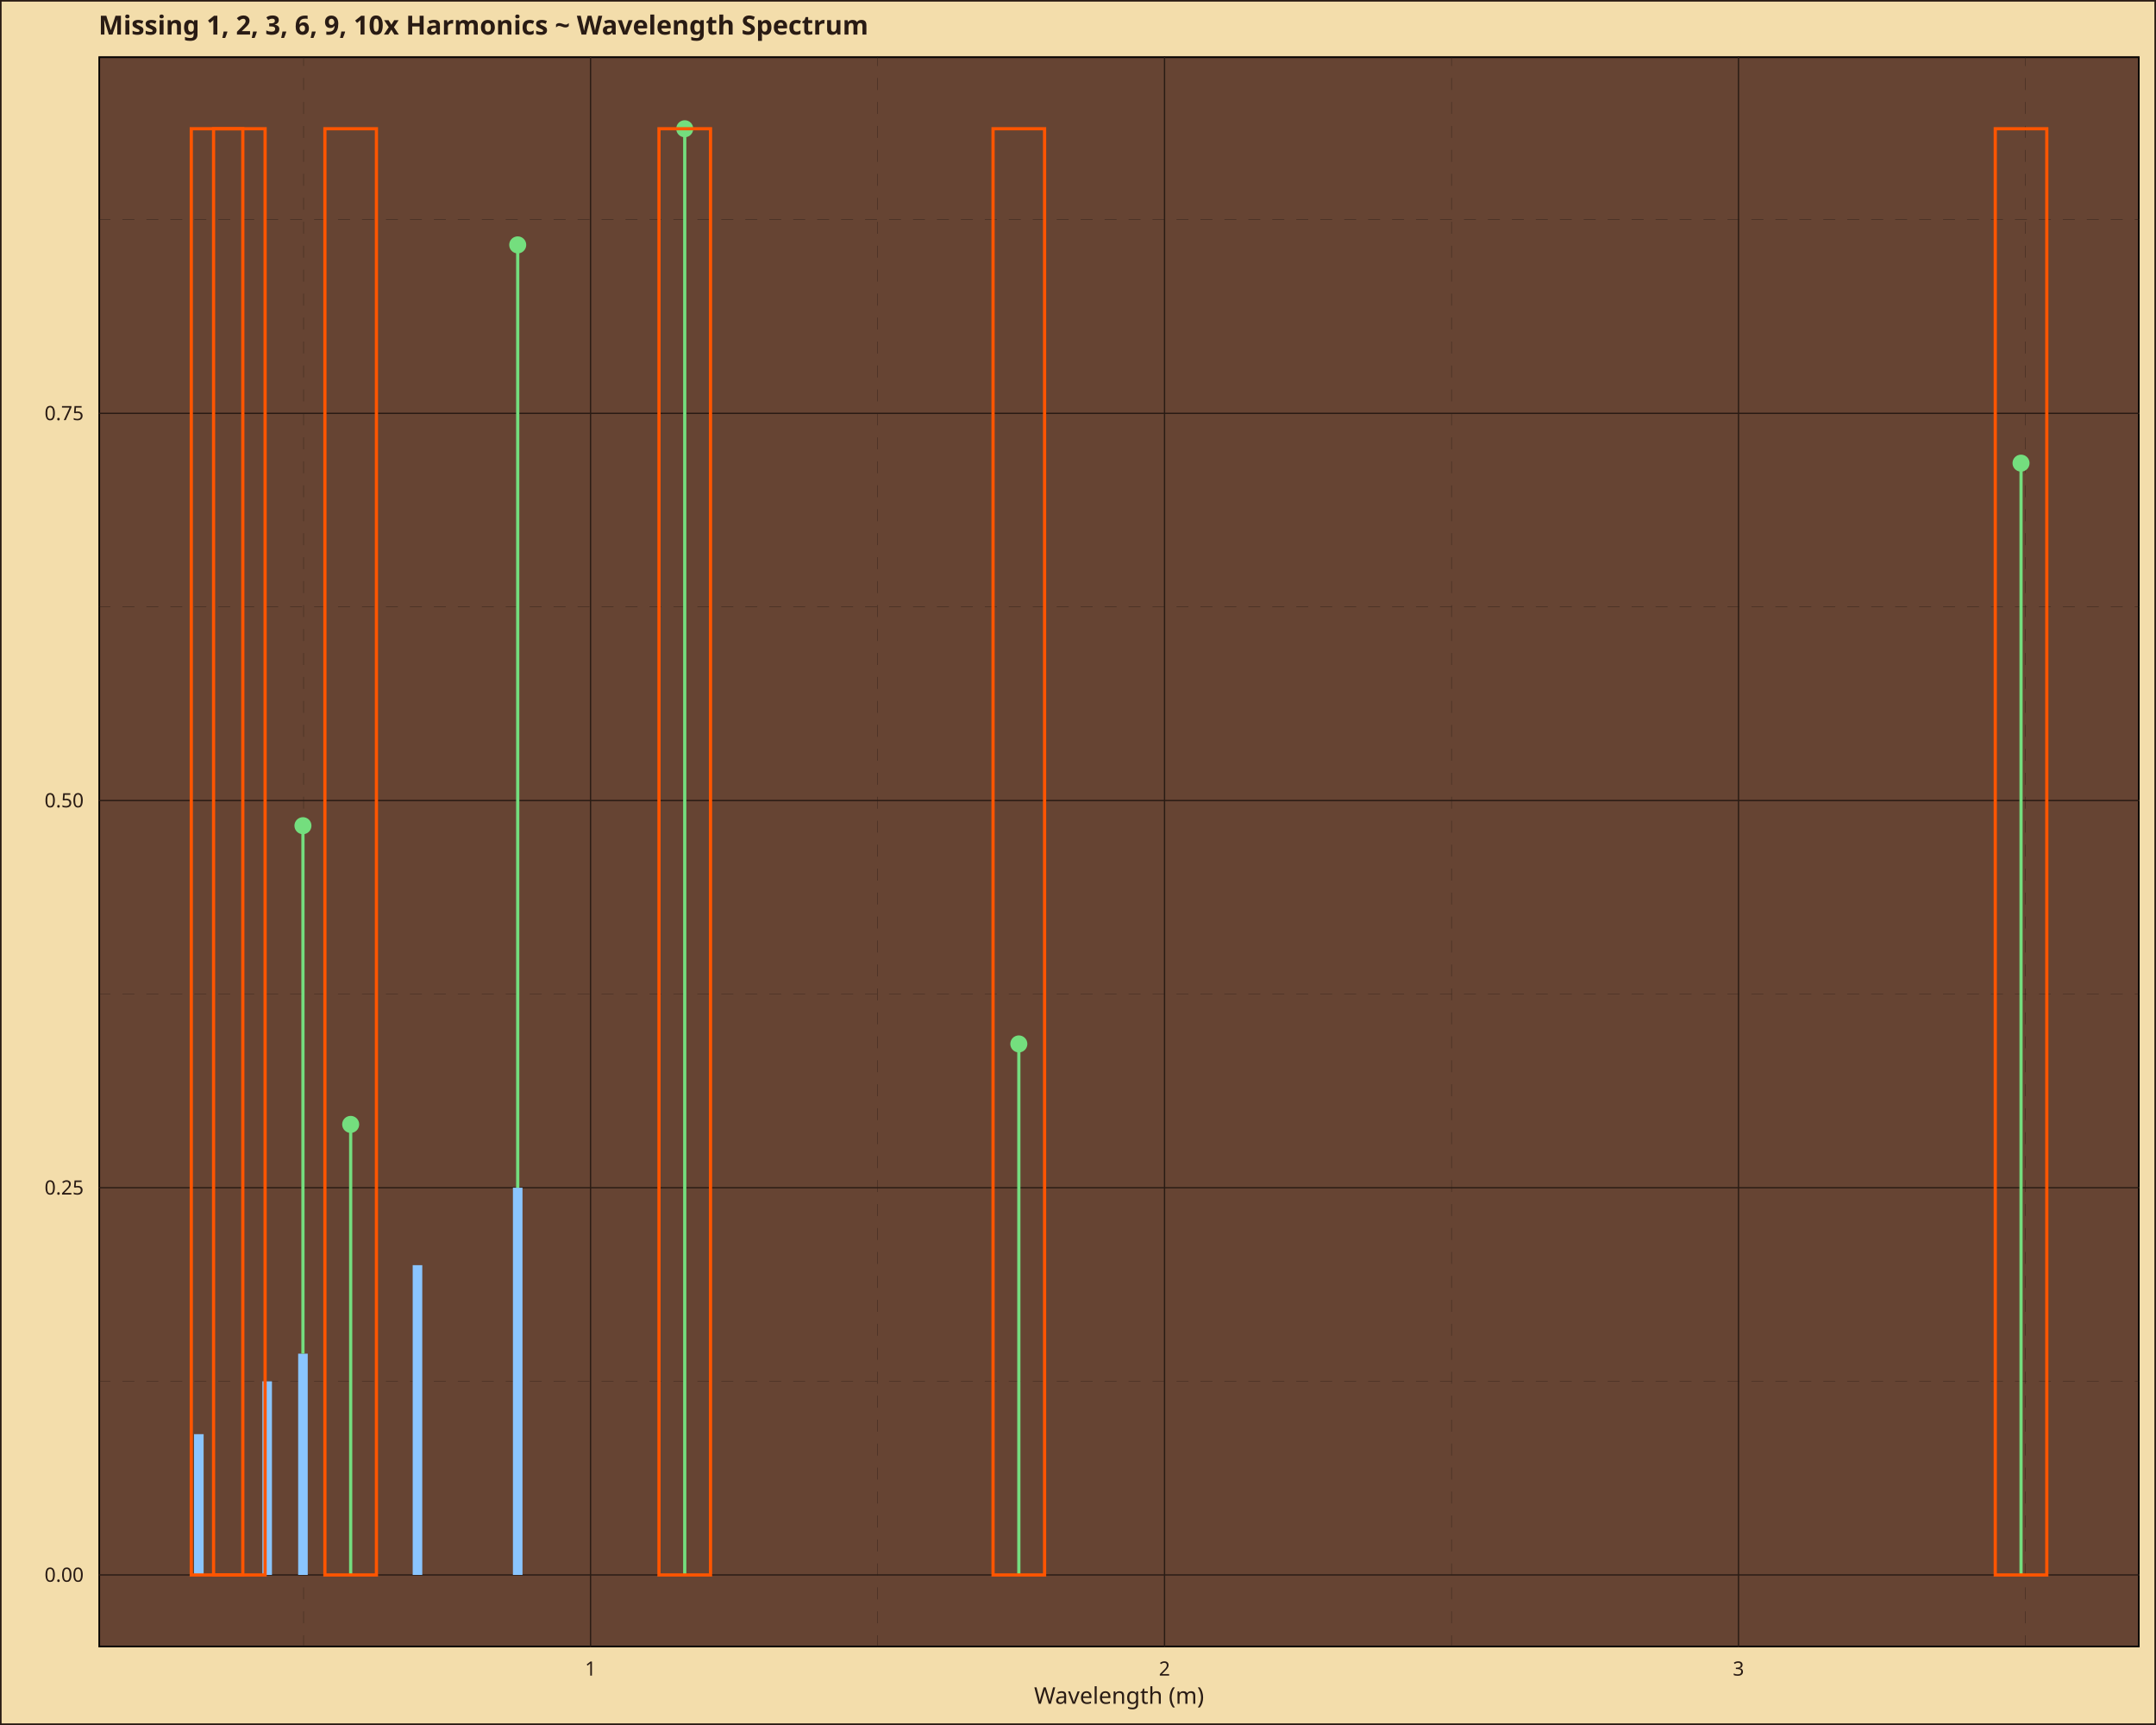
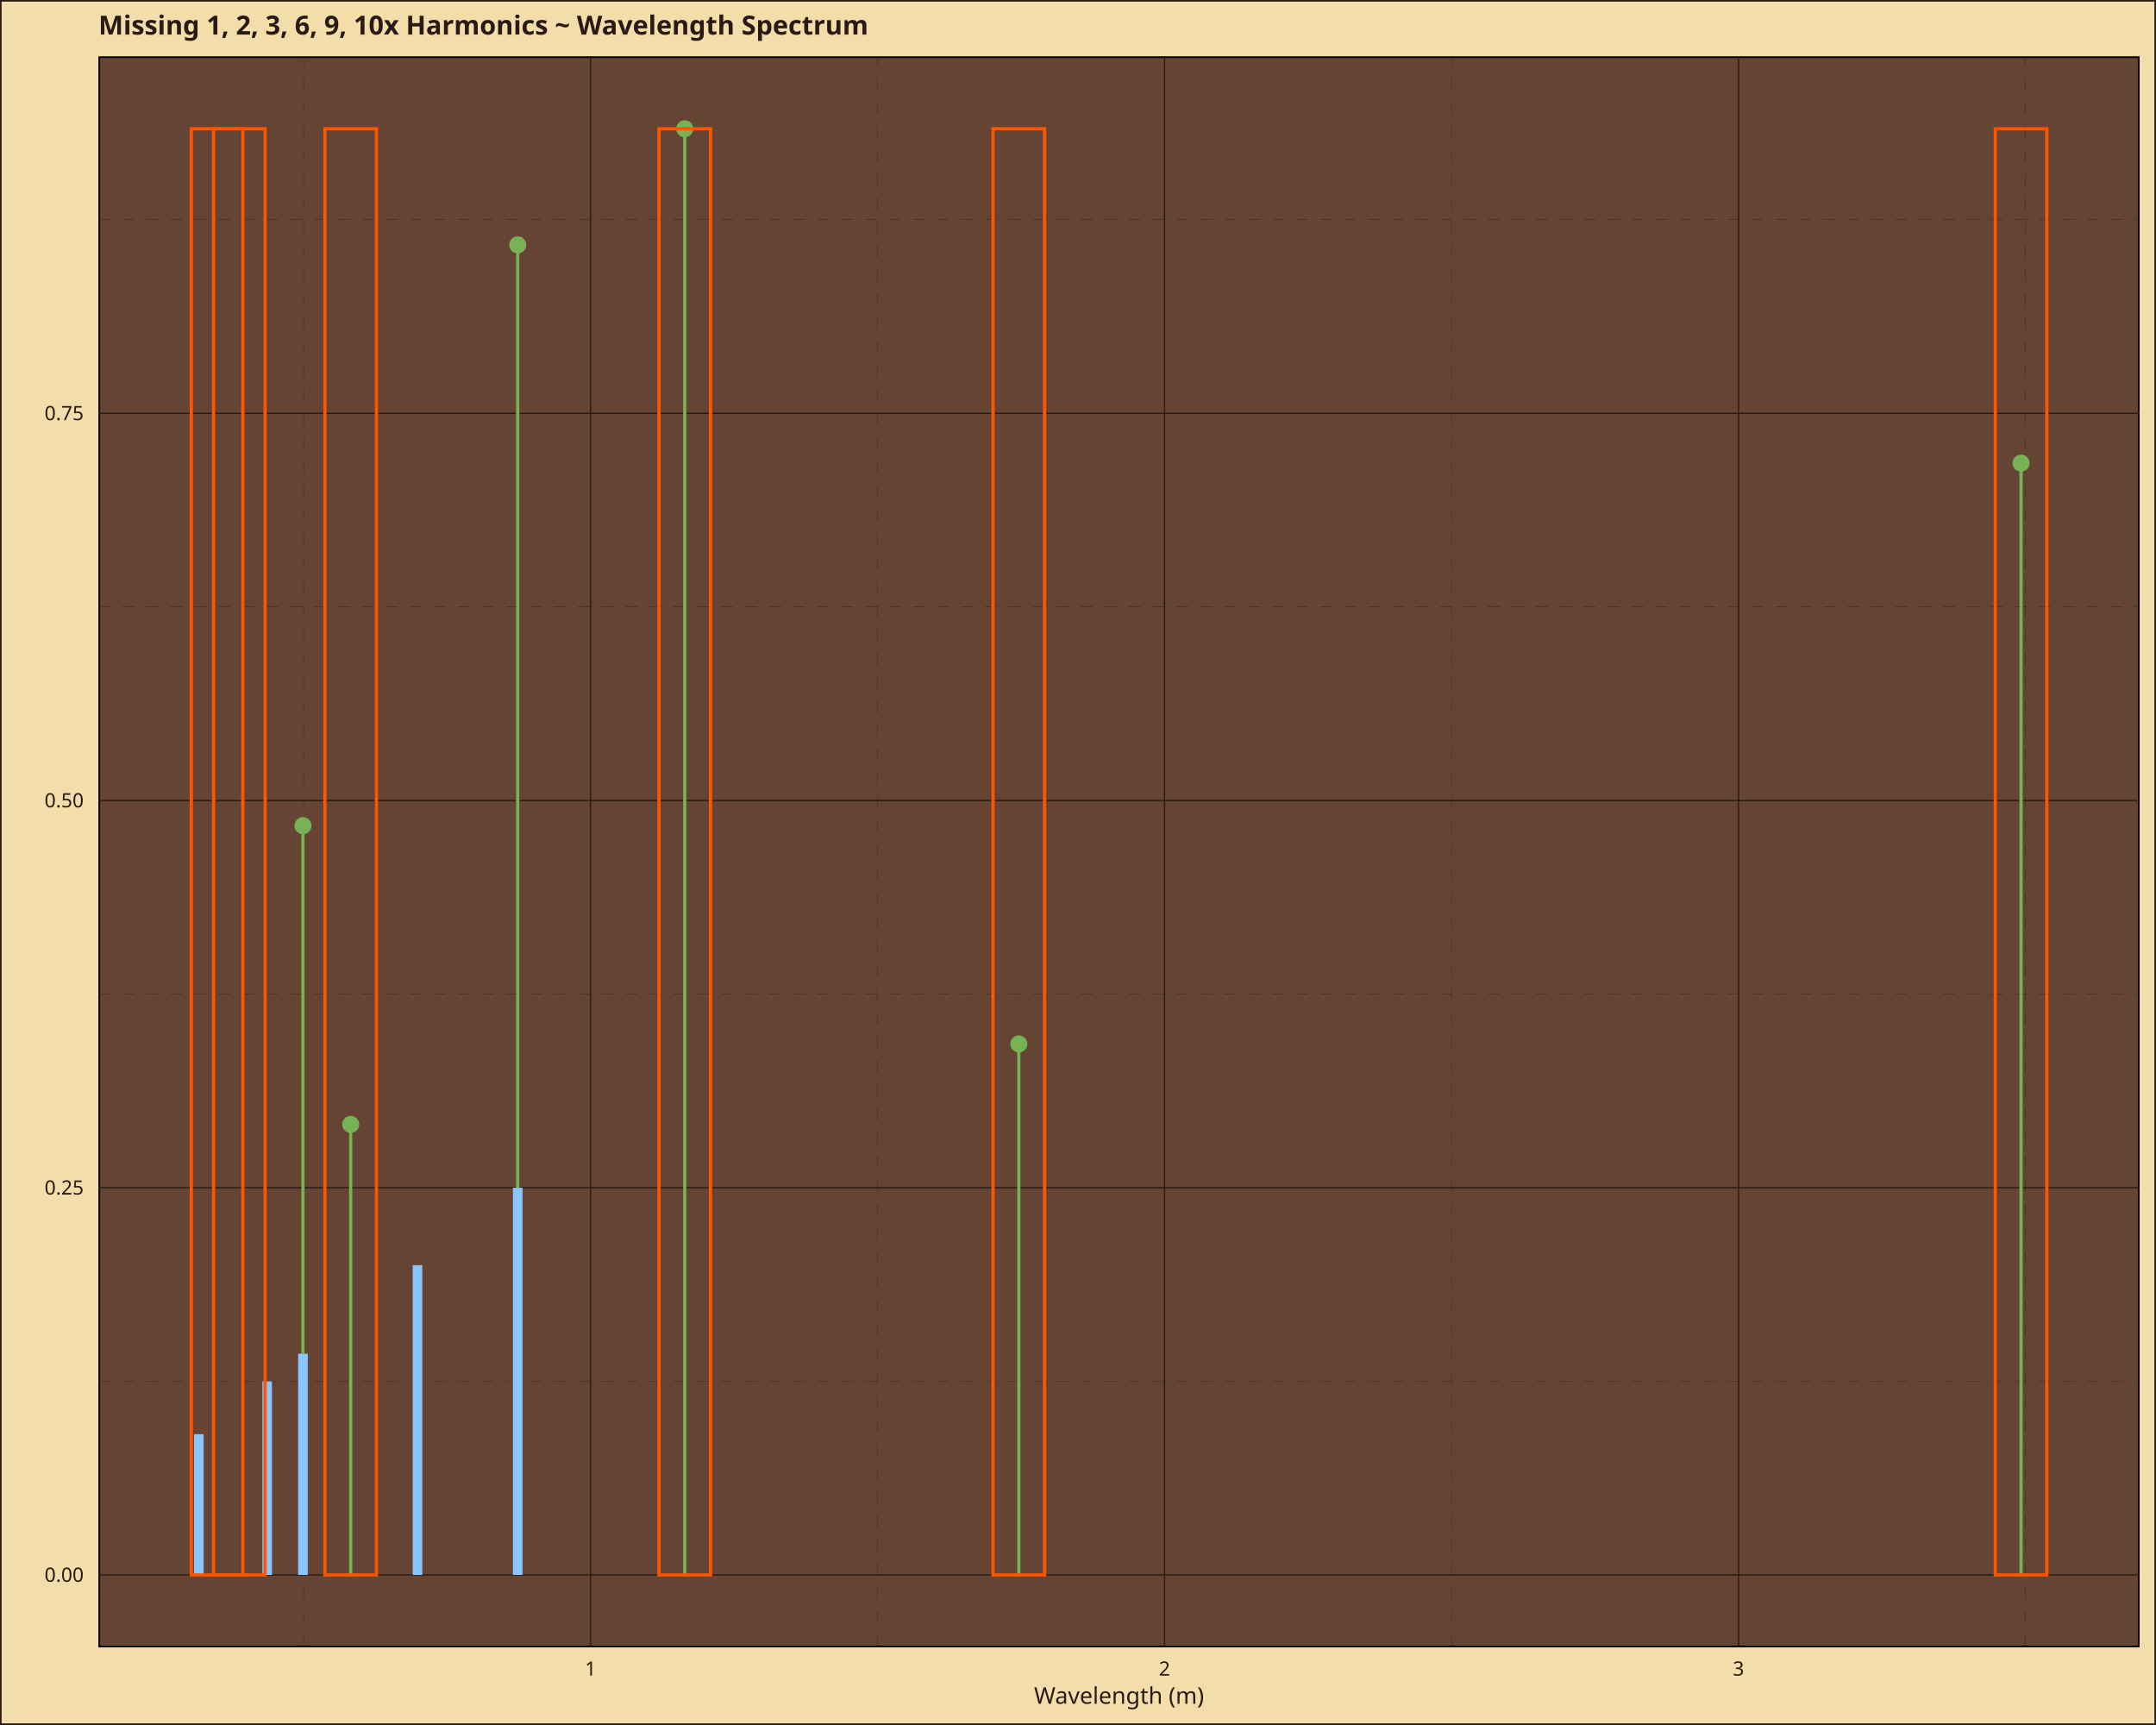
<svg xmlns="http://www.w3.org/2000/svg" class="svglite" data-engine-version="2.0" width="720.00pt" height="576.00pt" viewBox="0 0 720.00 576.00">
  <defs>
    <style type="text/css">
    .svglite line, .svglite polyline, .svglite polygon, .svglite path, .svglite rect, .svglite circle {
      fill: none;
      stroke: #000000;
      stroke-linecap: round;
      stroke-linejoin: round;
      stroke-miterlimit: 10.00;
    }
  </style>
  </defs>
  <rect width="100%" height="100%" style="stroke: none; fill: #FFFFFF;" />
  <defs>
    <clipPath id="cpMC4wMHw3MjAuMDB8MC4wMHw1NzYuMDA=">
      <rect x="0.00" y="0.00" width="720.00" height="576.00" />
    </clipPath>
  </defs>
  <g clip-path="url(#cpMC4wMHw3MjAuMDB8MC4wMHw1NzYuMDA=)">
    <rect x="0" y="0.00" width="720.00" height="576.00" style="stroke-width: 1.07; stroke: #291B14; fill: #F3DDAB;" />
  </g>
  <defs>
    <clipPath id="cpMzIuODl8NzE0LjUyfDE4Ljg0fDU1MC4wNA==">
      <rect x="32.89" y="18.84" width="681.63" height="531.20" />
    </clipPath>
  </defs>
  <g clip-path="url(#cpMzIuODl8NzE0LjUyfDE4Ljg0fDU1MC4wNA==)">
    <rect x="32.89" y="18.84" width="681.63" height="531.20" style="stroke-width: 1.07; fill: #664433;" />
    <polyline points="32.89,461.25 714.52,461.25 " style="stroke-width: 0.11; stroke: #291B14; stroke-dasharray: 4.00,4.00; stroke-linecap: butt;" />
    <polyline points="32.89,331.96 714.52,331.96 " style="stroke-width: 0.11; stroke: #291B14; stroke-dasharray: 4.00,4.00; stroke-linecap: butt;" />
    <polyline points="32.89,202.67 714.52,202.67 " style="stroke-width: 0.11; stroke: #291B14; stroke-dasharray: 4.00,4.00; stroke-linecap: butt;" />
    <polyline points="32.89,73.38 714.52,73.38 " style="stroke-width: 0.11; stroke: #291B14; stroke-dasharray: 4.00,4.00; stroke-linecap: butt;" />
    <polyline points="101.38,550.04 101.38,18.84 " style="stroke-width: 0.11; stroke: #291B14; stroke-dasharray: 4.00,4.00; stroke-linecap: butt;" />
    <polyline points="293.06,550.04 293.06,18.84 " style="stroke-width: 0.11; stroke: #291B14; stroke-dasharray: 4.00,4.00; stroke-linecap: butt;" />
    <polyline points="484.73,550.04 484.73,18.84 " style="stroke-width: 0.11; stroke: #291B14; stroke-dasharray: 4.00,4.00; stroke-linecap: butt;" />
    <polyline points="676.41,550.04 676.41,18.84 " style="stroke-width: 0.11; stroke: #291B14; stroke-dasharray: 4.00,4.00; stroke-linecap: butt;" />
    <polyline points="32.89,525.89 714.52,525.89 " style="stroke-width: 0.43; stroke: #291B14; stroke-linecap: butt;" />
    <polyline points="32.89,396.60 714.52,396.60 " style="stroke-width: 0.43; stroke: #291B14; stroke-linecap: butt;" />
    <polyline points="32.89,267.31 714.52,267.31 " style="stroke-width: 0.43; stroke: #291B14; stroke-linecap: butt;" />
    <polyline points="32.89,138.02 714.52,138.02 " style="stroke-width: 0.43; stroke: #291B14; stroke-linecap: butt;" />
    <polyline points="197.22,550.04 197.22,18.84 " style="stroke-width: 0.43; stroke: #291B14; stroke-linecap: butt;" />
    <polyline points="388.90,550.04 388.90,18.84 " style="stroke-width: 0.43; stroke: #291B14; stroke-linecap: butt;" />
    <polyline points="580.57,550.04 580.57,18.84 " style="stroke-width: 0.43; stroke: #291B14; stroke-linecap: butt;" />
    <line x1="66.40" y1="478.88" x2="66.40" y2="525.89" style="stroke-width: 3.20; stroke: #8AC5FF; stroke-linecap: butt;" />
    <line x1="89.22" y1="461.25" x2="89.22" y2="525.89" style="stroke-width: 3.20; stroke: #8AC5FF; stroke-linecap: butt;" />
    <line x1="101.17" y1="452.01" x2="101.17" y2="525.89" style="stroke-width: 3.20; stroke: #8AC5FF; stroke-linecap: butt;" />
    <line x1="139.42" y1="422.46" x2="139.42" y2="525.89" style="stroke-width: 3.20; stroke: #8AC5FF; stroke-linecap: butt;" />
    <line x1="172.89" y1="396.60" x2="172.89" y2="525.89" style="stroke-width: 3.20; stroke: #8AC5FF; stroke-linecap: butt;" />
-     <line x1="101.17" y1="452.01" x2="101.17" y2="275.71" style="stroke-width: 1.07; stroke: #74DE7E; stroke-linecap: butt;" />
-     <line x1="117.11" y1="525.89" x2="117.11" y2="375.45" style="stroke-width: 1.07; stroke: #74DE7E; stroke-linecap: butt;" />
-     <line x1="172.89" y1="396.60" x2="172.89" y2="81.77" style="stroke-width: 1.07; stroke: #74DE7E; stroke-linecap: butt;" />
-     <line x1="228.67" y1="525.89" x2="228.67" y2="42.99" style="stroke-width: 1.07; stroke: #74DE7E; stroke-linecap: butt;" />
-     <line x1="340.24" y1="525.89" x2="340.24" y2="348.58" style="stroke-width: 1.07; stroke: #74DE7E; stroke-linecap: butt;" />
-     <line x1="674.93" y1="525.89" x2="674.93" y2="154.65" style="stroke-width: 1.07; stroke: #74DE7E; stroke-linecap: butt;" />
-     <circle cx="101.17" cy="275.71" r="2.49" style="stroke-width: 0.71; stroke: #74DE7E; fill: #74DE7E;" />
-     <circle cx="117.11" cy="375.45" r="2.49" style="stroke-width: 0.71; stroke: #74DE7E; fill: #74DE7E;" />
-     <circle cx="172.89" cy="81.77" r="2.49" style="stroke-width: 0.71; stroke: #74DE7E; fill: #74DE7E;" />
-     <circle cx="228.67" cy="42.99" r="2.49" style="stroke-width: 0.71; stroke: #74DE7E; fill: #74DE7E;" />
-     <circle cx="340.24" cy="348.58" r="2.49" style="stroke-width: 0.71; stroke: #74DE7E; fill: #74DE7E;" />
-     <circle cx="674.93" cy="154.65" r="2.49" style="stroke-width: 0.71; stroke: #74DE7E; fill: #74DE7E;" />
+     <line x1="101.17" y1="452.01" x2="101.17" y2="275.71" style="stroke-width: 1.07; stroke: #77B255; stroke-linecap: butt;" />
+     <line x1="117.11" y1="525.89" x2="117.11" y2="375.45" style="stroke-width: 1.07; stroke: #77B255; stroke-linecap: butt;" />
+     <line x1="172.89" y1="396.60" x2="172.89" y2="81.77" style="stroke-width: 1.07; stroke: #77B255; stroke-linecap: butt;" />
+     <line x1="228.67" y1="525.89" x2="228.67" y2="42.99" style="stroke-width: 1.07; stroke: #77B255; stroke-linecap: butt;" />
+     <line x1="340.24" y1="525.89" x2="340.24" y2="348.58" style="stroke-width: 1.07; stroke: #77B255; stroke-linecap: butt;" />
+     <line x1="674.93" y1="525.89" x2="674.93" y2="154.65" style="stroke-width: 1.07; stroke: #77B255; stroke-linecap: butt;" />
+     <circle cx="101.17" cy="275.71" r="2.49" style="stroke-width: 0.71; stroke: #77B255; fill: #77B255;" />
+     <circle cx="117.11" cy="375.45" r="2.49" style="stroke-width: 0.71; stroke: #77B255; fill: #77B255;" />
+     <circle cx="172.89" cy="81.77" r="2.49" style="stroke-width: 0.71; stroke: #77B255; fill: #77B255;" />
+     <circle cx="228.67" cy="42.99" r="2.49" style="stroke-width: 0.71; stroke: #77B255; fill: #77B255;" />
+     <circle cx="340.24" cy="348.58" r="2.49" style="stroke-width: 0.71; stroke: #77B255; fill: #77B255;" />
+     <circle cx="674.93" cy="154.65" r="2.49" style="stroke-width: 0.71; stroke: #77B255; fill: #77B255;" />
    <rect x="666.32" y="42.99" width="17.21" height="482.91" style="stroke-width: 1.07; stroke: #FF5500; stroke-linecap: butt; stroke-linejoin: miter;" />
    <rect x="331.63" y="42.99" width="17.21" height="482.91" style="stroke-width: 1.07; stroke: #FF5500; stroke-linecap: butt; stroke-linejoin: miter;" />
    <rect x="220.07" y="42.99" width="17.21" height="482.91" style="stroke-width: 1.07; stroke: #FF5500; stroke-linecap: butt; stroke-linejoin: miter;" />
    <rect x="108.50" y="42.99" width="17.21" height="482.91" style="stroke-width: 1.07; stroke: #FF5500; stroke-linecap: butt; stroke-linejoin: miter;" />
    <rect x="71.32" y="42.99" width="17.21" height="482.91" style="stroke-width: 1.07; stroke: #FF5500; stroke-linecap: butt; stroke-linejoin: miter;" />
    <rect x="63.88" y="42.99" width="17.21" height="482.91" style="stroke-width: 1.07; stroke: #FF5500; stroke-linecap: butt; stroke-linejoin: miter;" />
  </g>
  <g clip-path="url(#cpMC4wMHw3MjAuMDB8MC4wMHw1NzYuMDA=)">
    <text x="27.96" y="528.17" text-anchor="end" style="font-size: 6.60px; fill: #291B14; font-family: sans;" textLength="12.85px" lengthAdjust="spacingAndGlyphs">0.00</text>
    <text x="27.96" y="398.88" text-anchor="end" style="font-size: 6.60px; fill: #291B14; font-family: sans;" textLength="12.85px" lengthAdjust="spacingAndGlyphs">0.25</text>
    <text x="27.96" y="269.59" text-anchor="end" style="font-size: 6.60px; fill: #291B14; font-family: sans;" textLength="12.85px" lengthAdjust="spacingAndGlyphs">0.50</text>
    <text x="27.96" y="140.30" text-anchor="end" style="font-size: 6.60px; fill: #291B14; font-family: sans;" textLength="12.85px" lengthAdjust="spacingAndGlyphs">0.75</text>
    <text x="197.22" y="559.51" text-anchor="middle" style="font-size: 6.60px; fill: #291B14; font-family: sans;" textLength="3.67px" lengthAdjust="spacingAndGlyphs">1</text>
    <text x="388.90" y="559.51" text-anchor="middle" style="font-size: 6.60px; fill: #291B14; font-family: sans;" textLength="3.67px" lengthAdjust="spacingAndGlyphs">2</text>
    <text x="580.57" y="559.51" text-anchor="middle" style="font-size: 6.60px; fill: #291B14; font-family: sans;" textLength="3.67px" lengthAdjust="spacingAndGlyphs">3</text>
    <text x="373.71" y="568.92" text-anchor="middle" style="font-size: 7.70px; fill: #291B14; font-family: sans;" textLength="54.35px" lengthAdjust="spacingAndGlyphs">Wavelength (m)</text>
    <text x="32.89" y="11.54" style="font-size: 8.80px; font-weight: bold; fill: #291B14; font-family: sans;" textLength="236.52px" lengthAdjust="spacingAndGlyphs">Missing 1, 2, 3, 6, 9, 10x Harmonics ~ Wavelength Spectrum</text>
  </g>
</svg>
